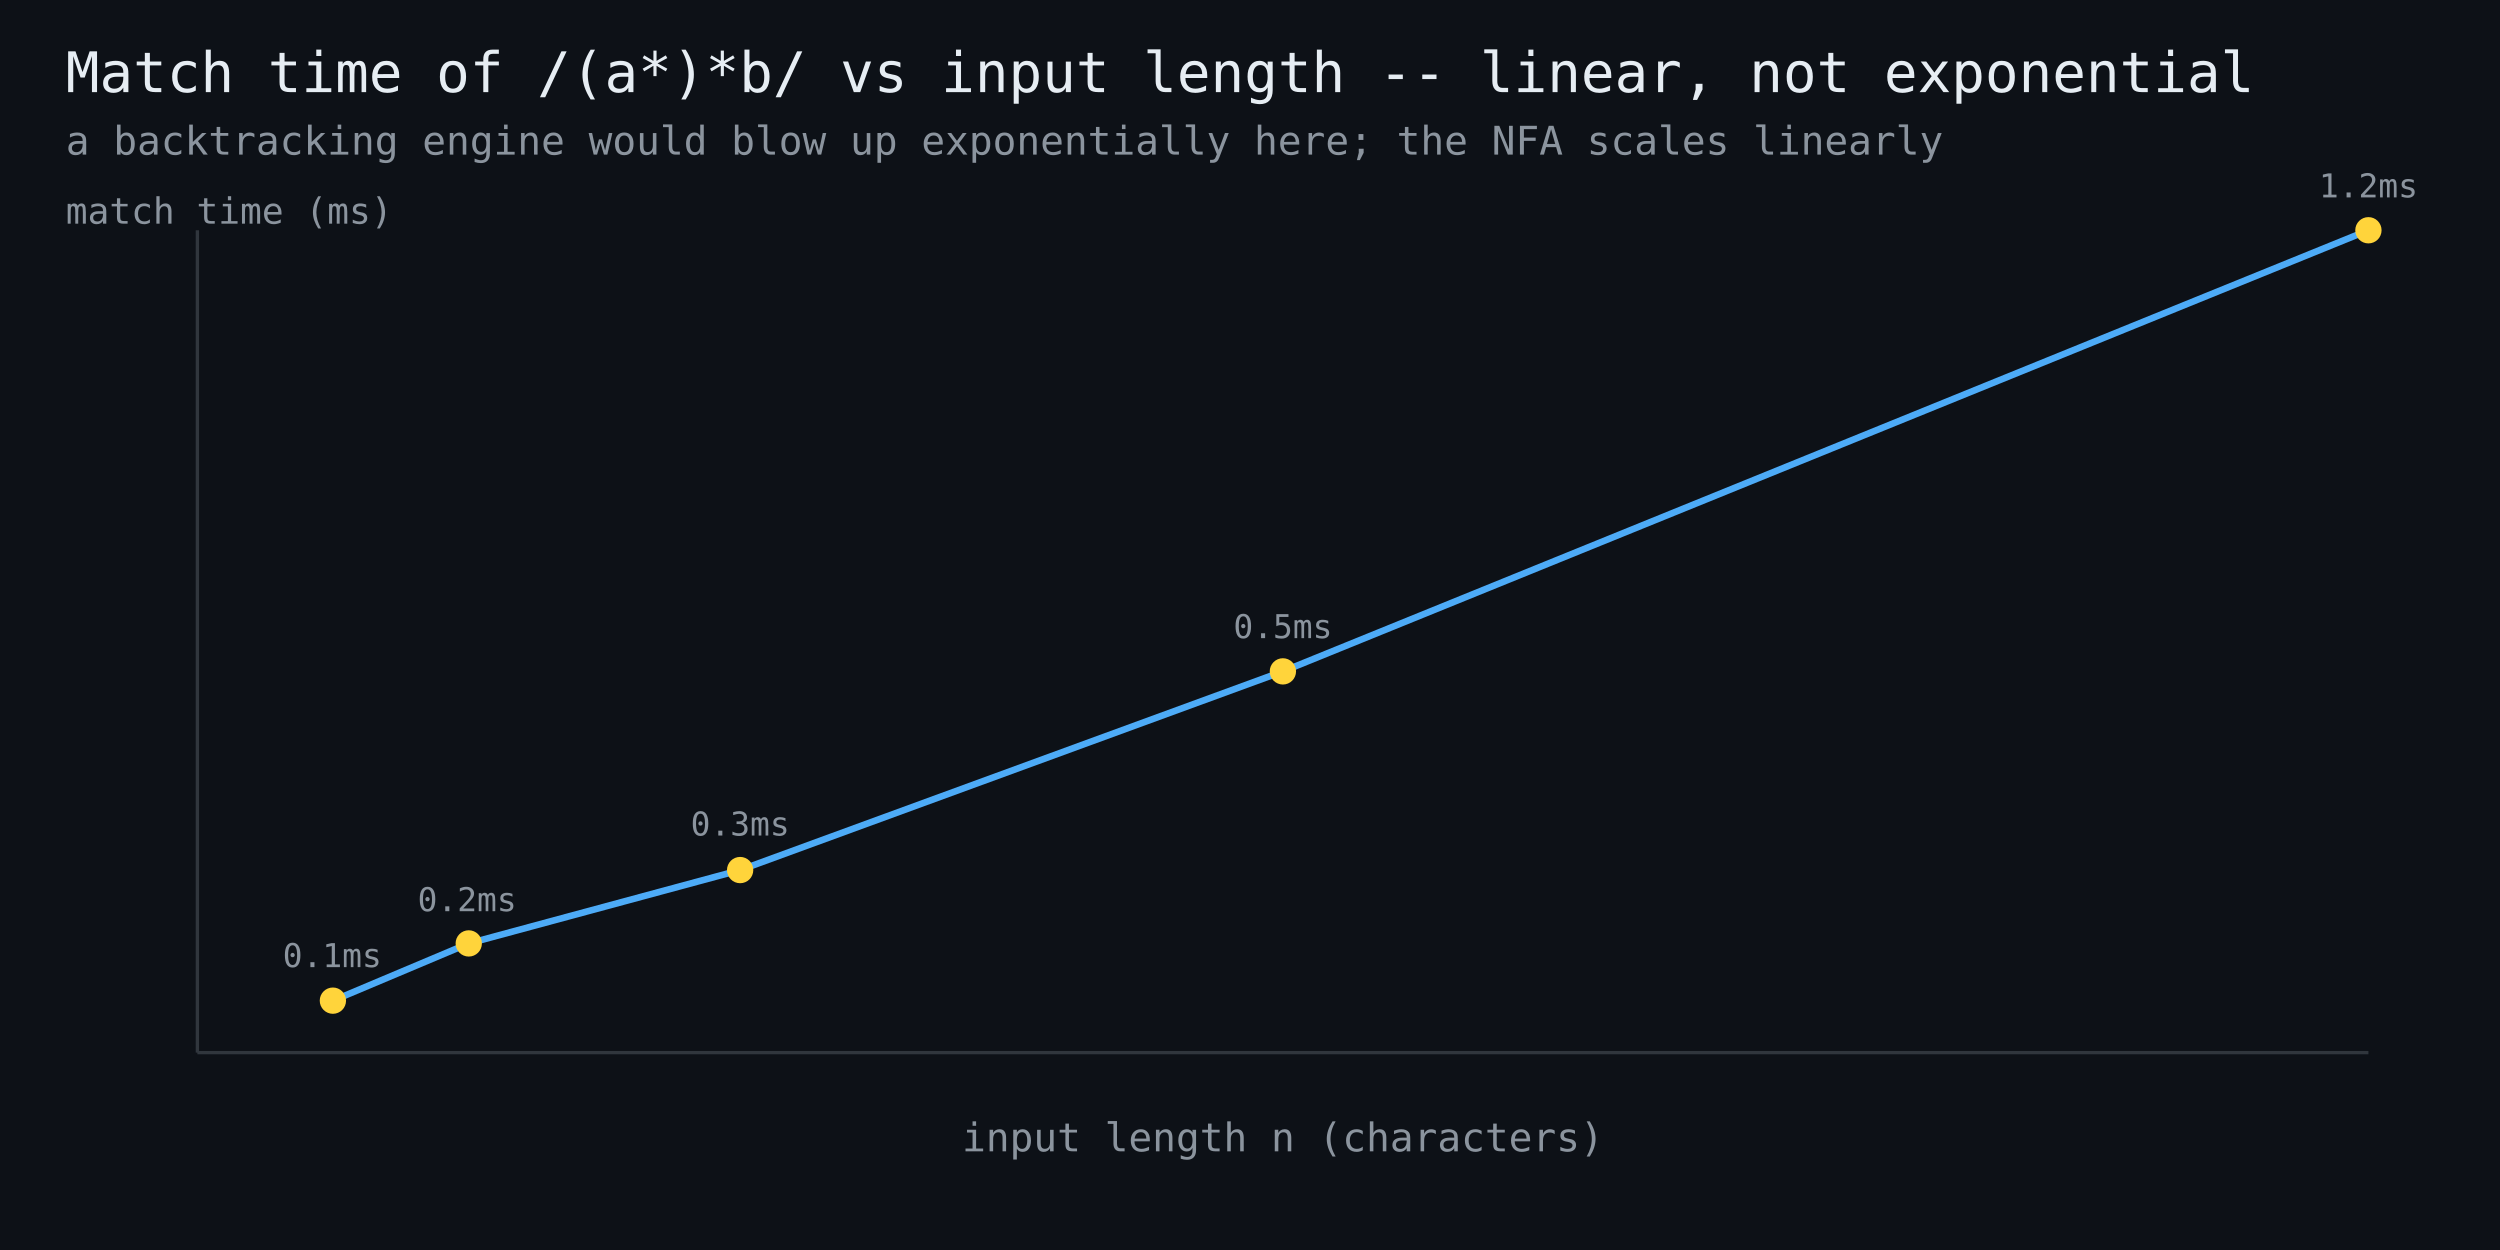
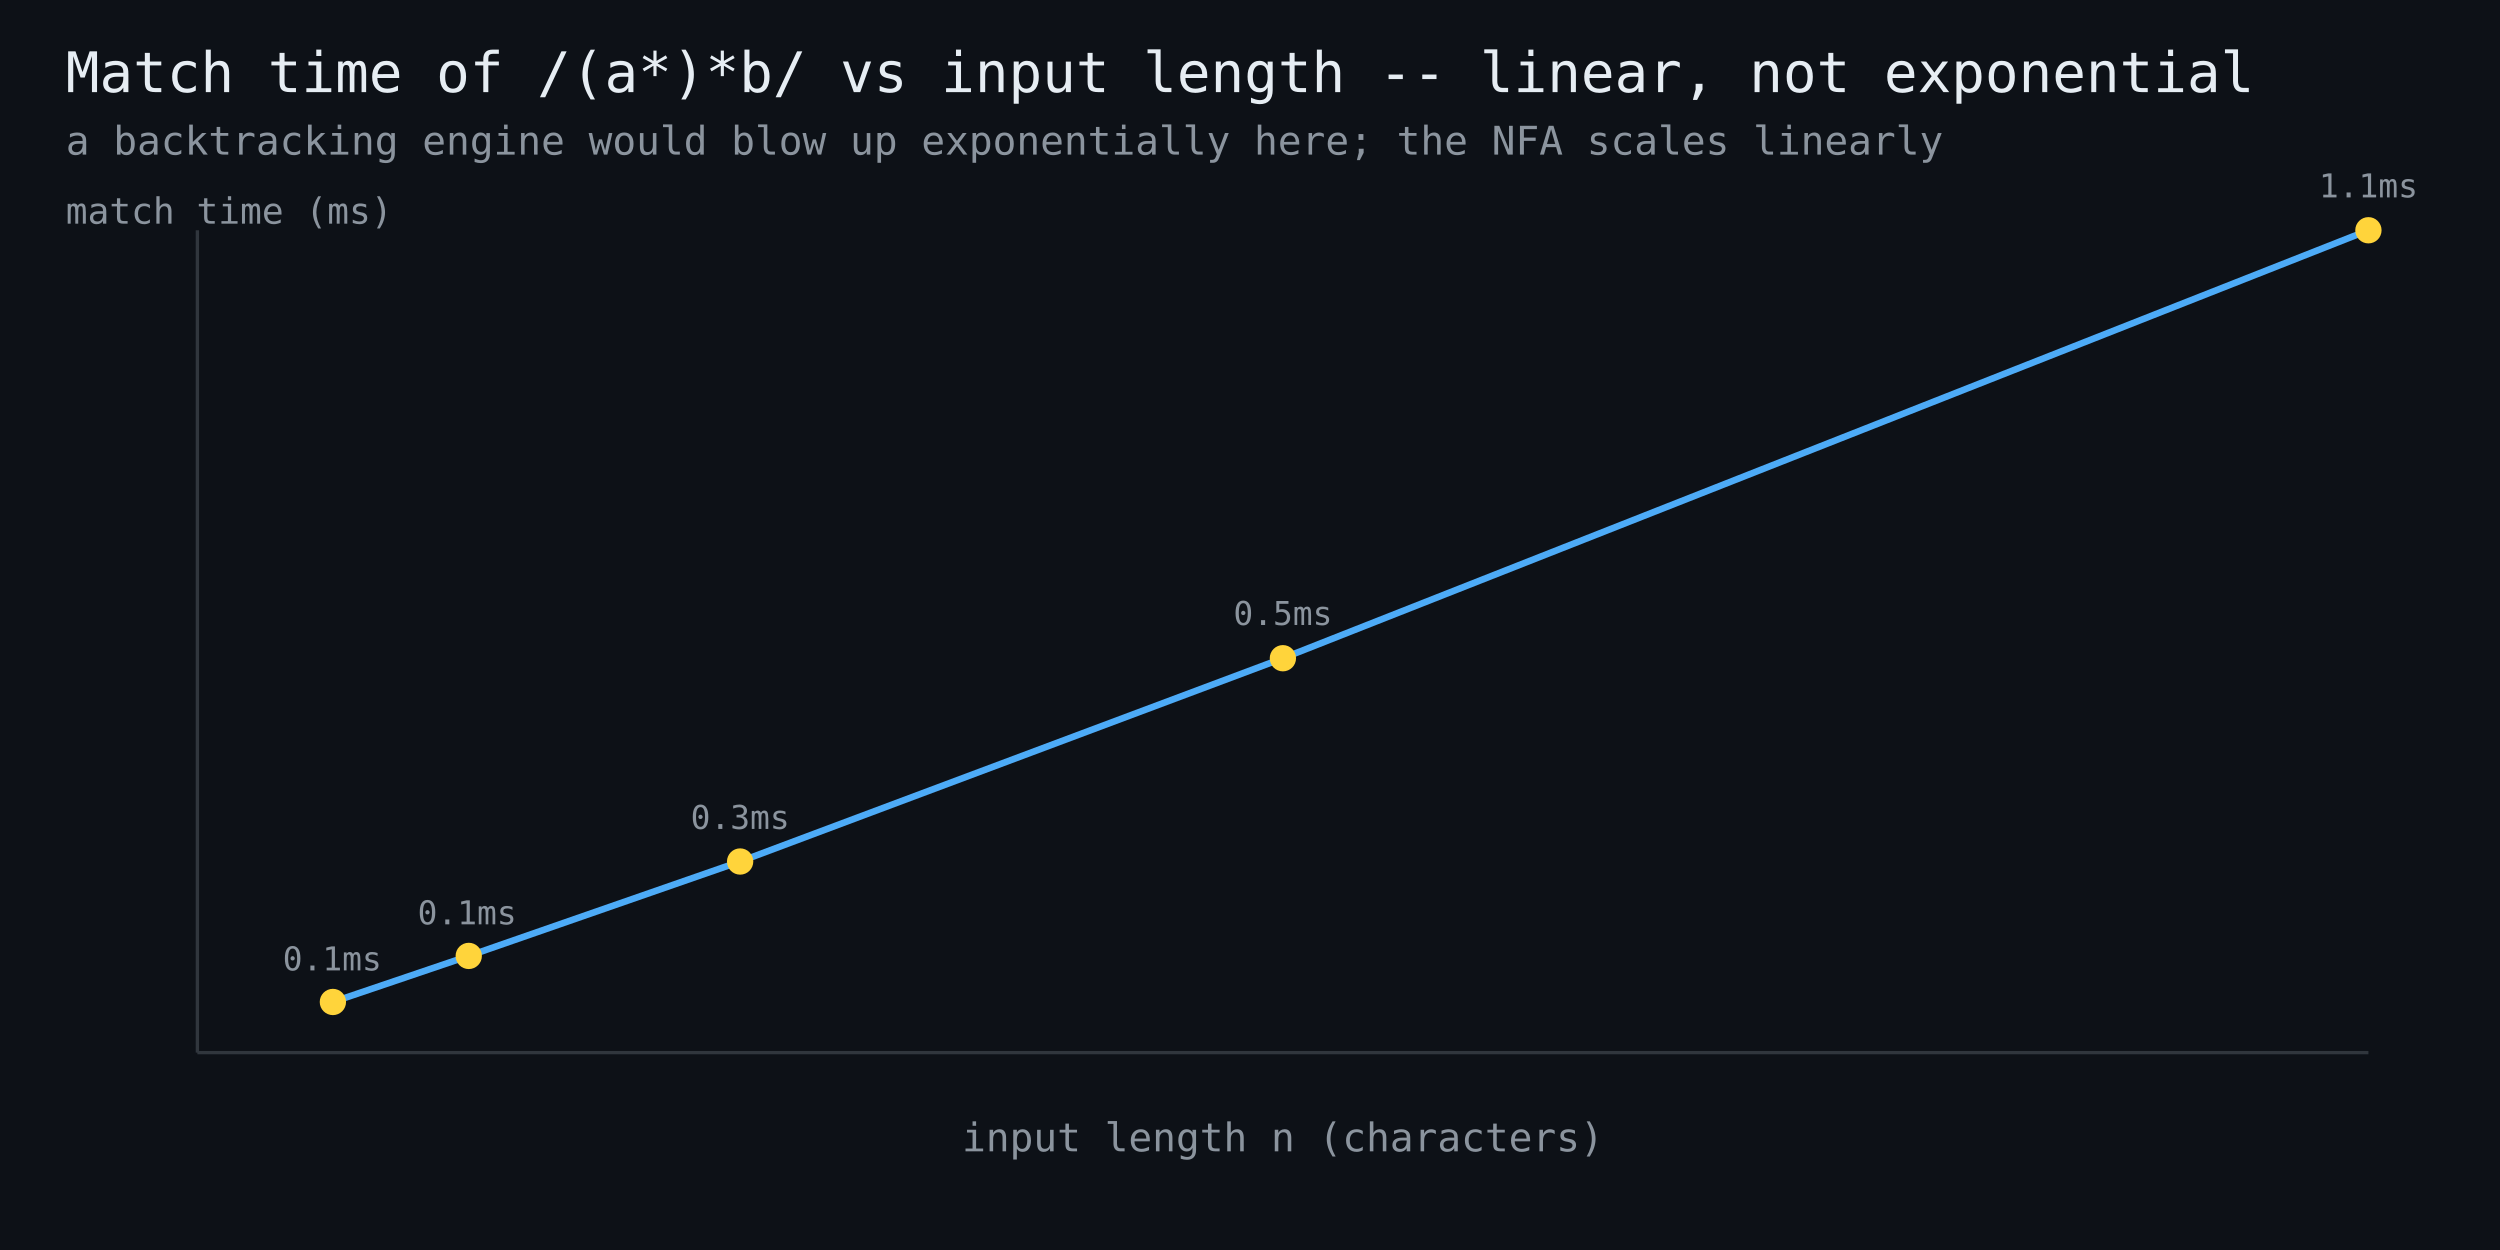
<svg xmlns="http://www.w3.org/2000/svg" width="760" height="380" viewBox="0 0 760 380" font-family="monospace">
  <rect width="760" height="380" fill="#0d1117" />
  <text x="20" y="28" fill="#e6edf3" font-size="17">Match time of /(a*)*b/ vs input length -- linear, not exponential</text>
  <text x="20" y="47" fill="#8b949e" font-size="12">a backtracking engine would blow up exponentially here; the NFA scales linearly</text>
  <line x1="60" y1="320" x2="720" y2="320" stroke="#30363d" stroke-width="1" />
  <line x1="60" y1="320" x2="60" y2="70" stroke="#30363d" stroke-width="1" />
-   <polyline points="101.2,304.2 142.5,286.8 225.0,264.5 390.0,204.1 720.0,70.0" fill="none" stroke="#4dabf7" stroke-width="2" />
-   <circle cx="101.2" cy="304.2" r="4" fill="#ffd43b" />
-   <text x="101" y="294" fill="#8b949e" font-size="10" text-anchor="middle">0.1ms</text>
-   <circle cx="142.5" cy="286.8" r="4" fill="#ffd43b" />
-   <text x="142" y="277" fill="#8b949e" font-size="10" text-anchor="middle">0.2ms</text>
-   <circle cx="225.0" cy="264.5" r="4" fill="#ffd43b" />
-   <text x="225" y="254" fill="#8b949e" font-size="10" text-anchor="middle">0.3ms</text>
-   <circle cx="390.0" cy="204.1" r="4" fill="#ffd43b" />
-   <text x="390" y="194" fill="#8b949e" font-size="10" text-anchor="middle">0.5ms</text>
+   <polyline points="101.2,304.6 142.5,290.6 225.0,261.9 390.0,200.1 720.0,70.0" fill="none" stroke="#4dabf7" stroke-width="2" />
+   <circle cx="101.2" cy="304.6" r="4" fill="#ffd43b" />
+   <text x="101" y="295" fill="#8b949e" font-size="10" text-anchor="middle">0.1ms</text>
+   <circle cx="142.5" cy="290.6" r="4" fill="#ffd43b" />
+   <text x="142" y="281" fill="#8b949e" font-size="10" text-anchor="middle">0.1ms</text>
+   <circle cx="225.0" cy="261.9" r="4" fill="#ffd43b" />
+   <text x="225" y="252" fill="#8b949e" font-size="10" text-anchor="middle">0.3ms</text>
+   <circle cx="390.0" cy="200.1" r="4" fill="#ffd43b" />
+   <text x="390" y="190" fill="#8b949e" font-size="10" text-anchor="middle">0.5ms</text>
  <circle cx="720.0" cy="70.0" r="4" fill="#ffd43b" />
-   <text x="720" y="60" fill="#8b949e" font-size="10" text-anchor="middle">1.2ms</text>
+   <text x="720" y="60" fill="#8b949e" font-size="10" text-anchor="middle">1.1ms</text>
  <text x="390" y="350" fill="#8b949e" font-size="12" text-anchor="middle">input length n (characters)</text>
  <text x="20" y="68" fill="#8b949e" font-size="11">match time (ms)</text>
</svg>
